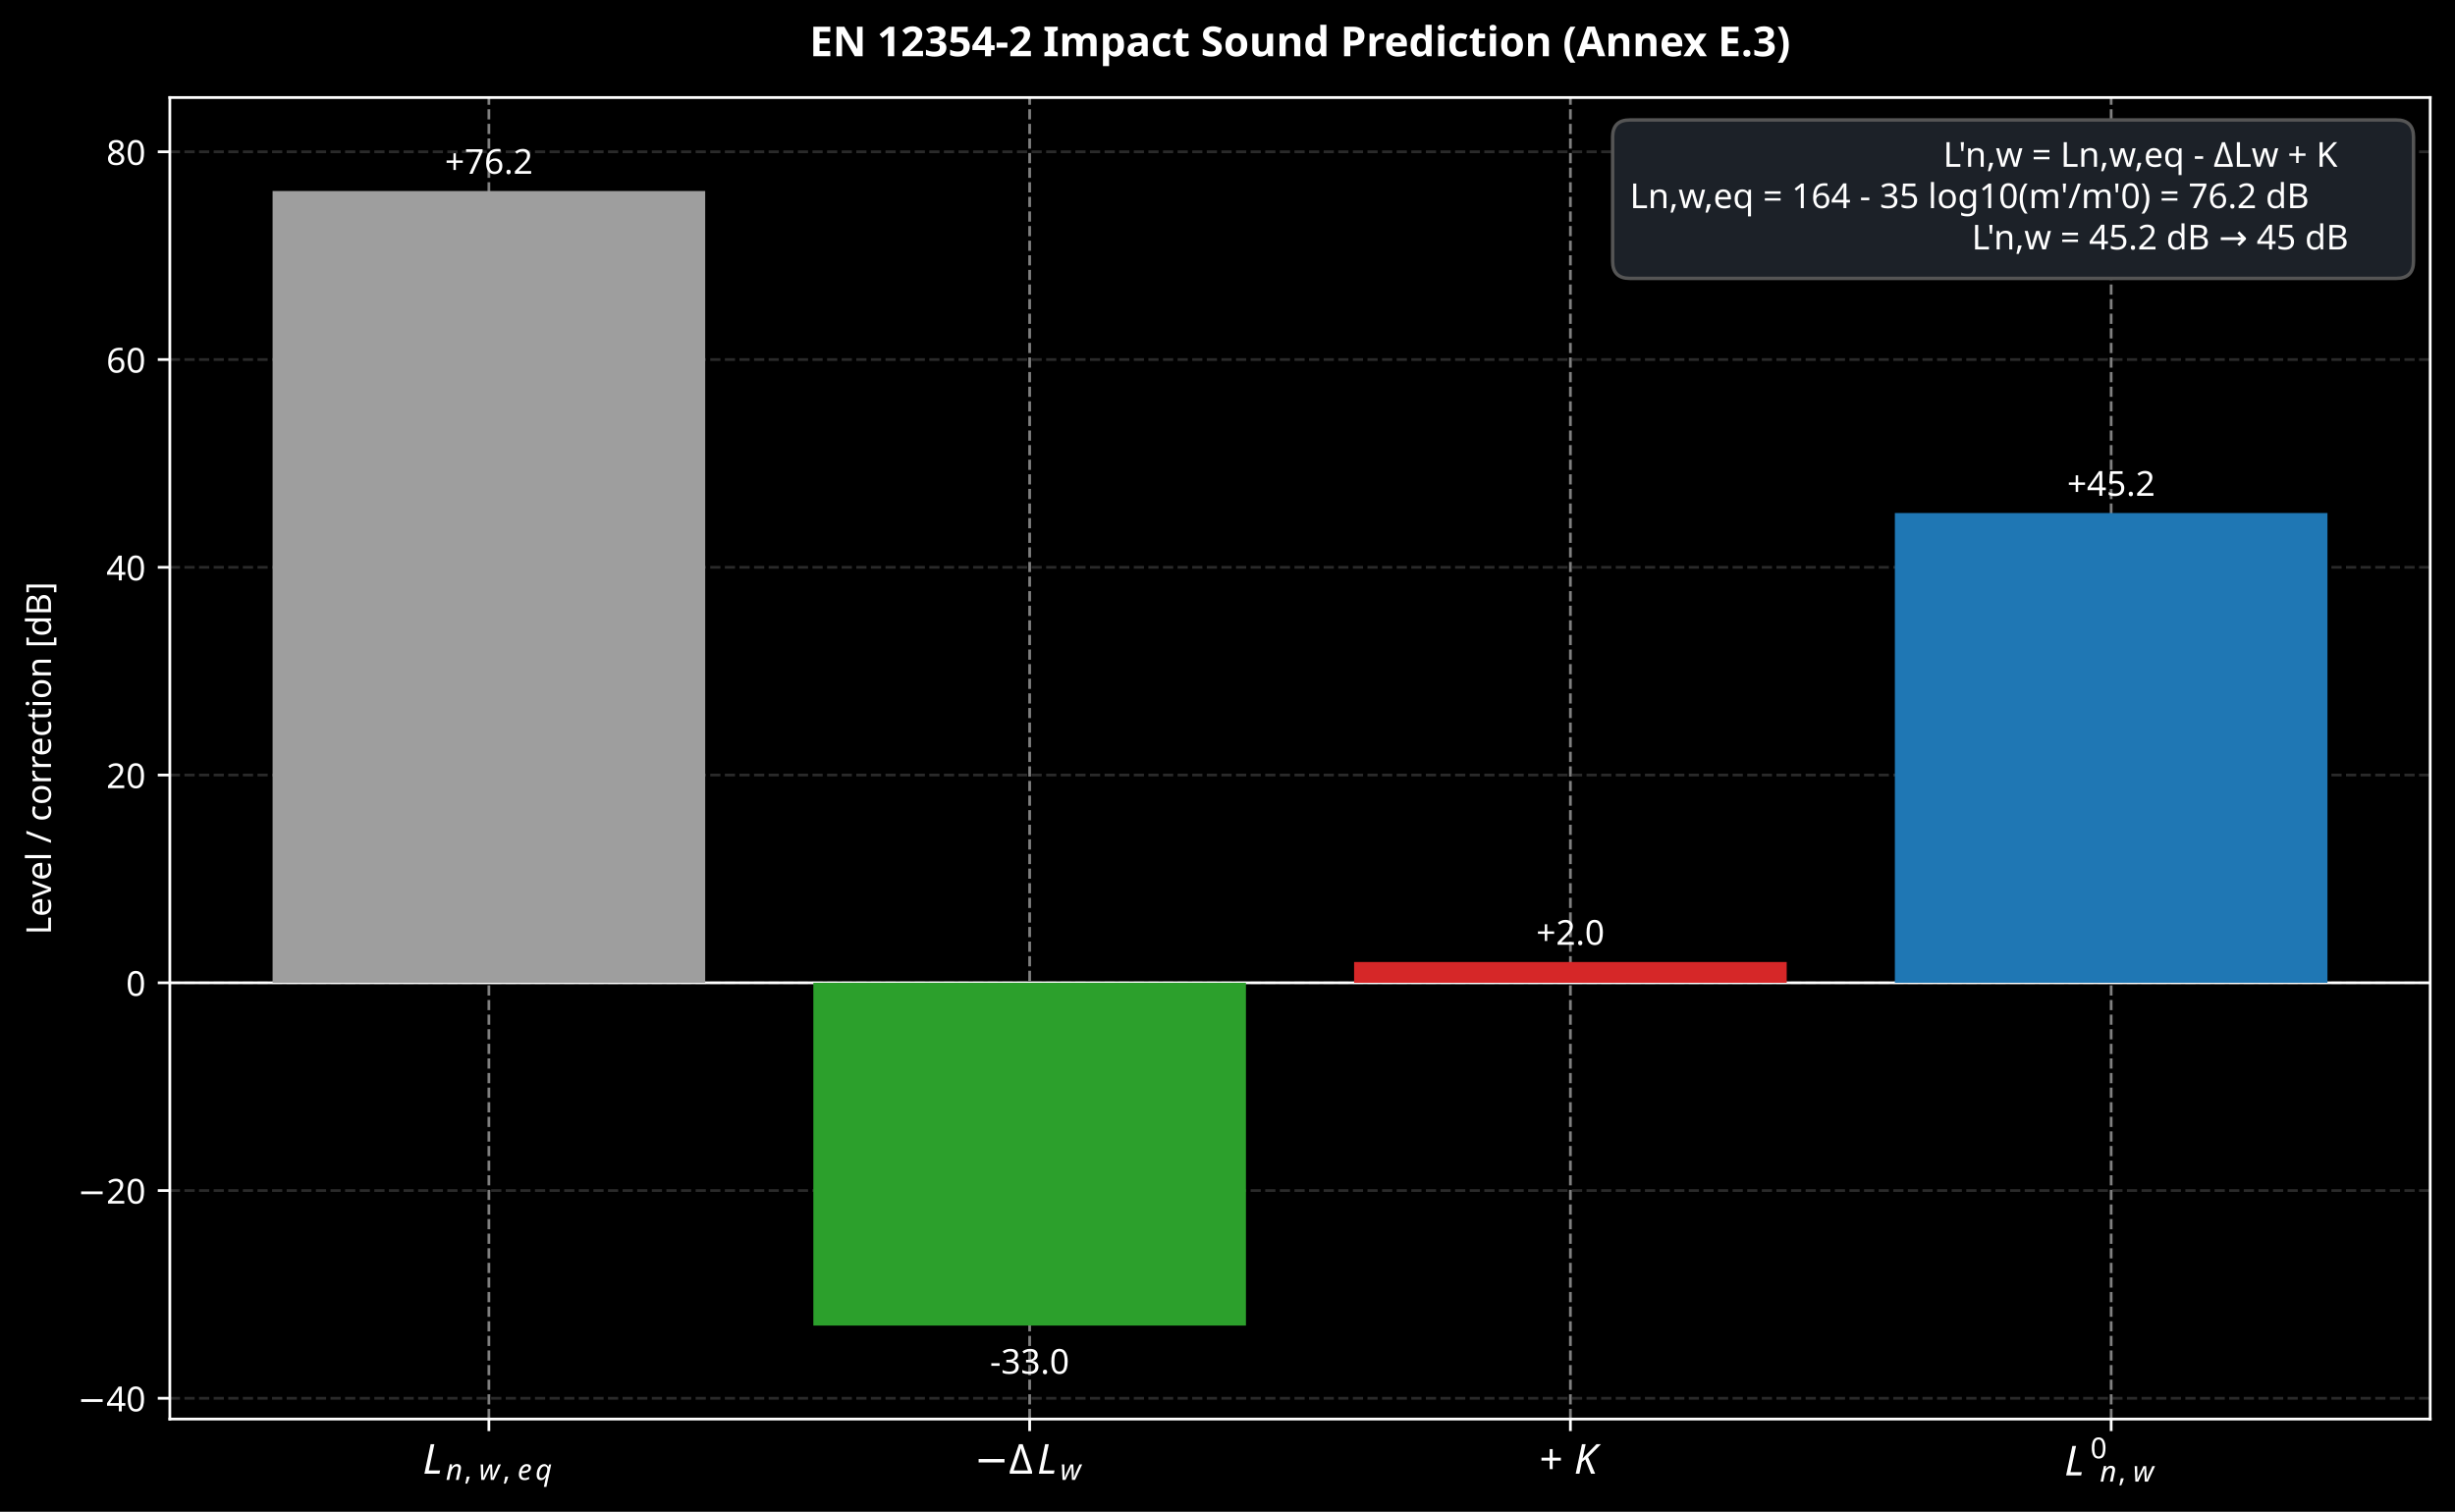
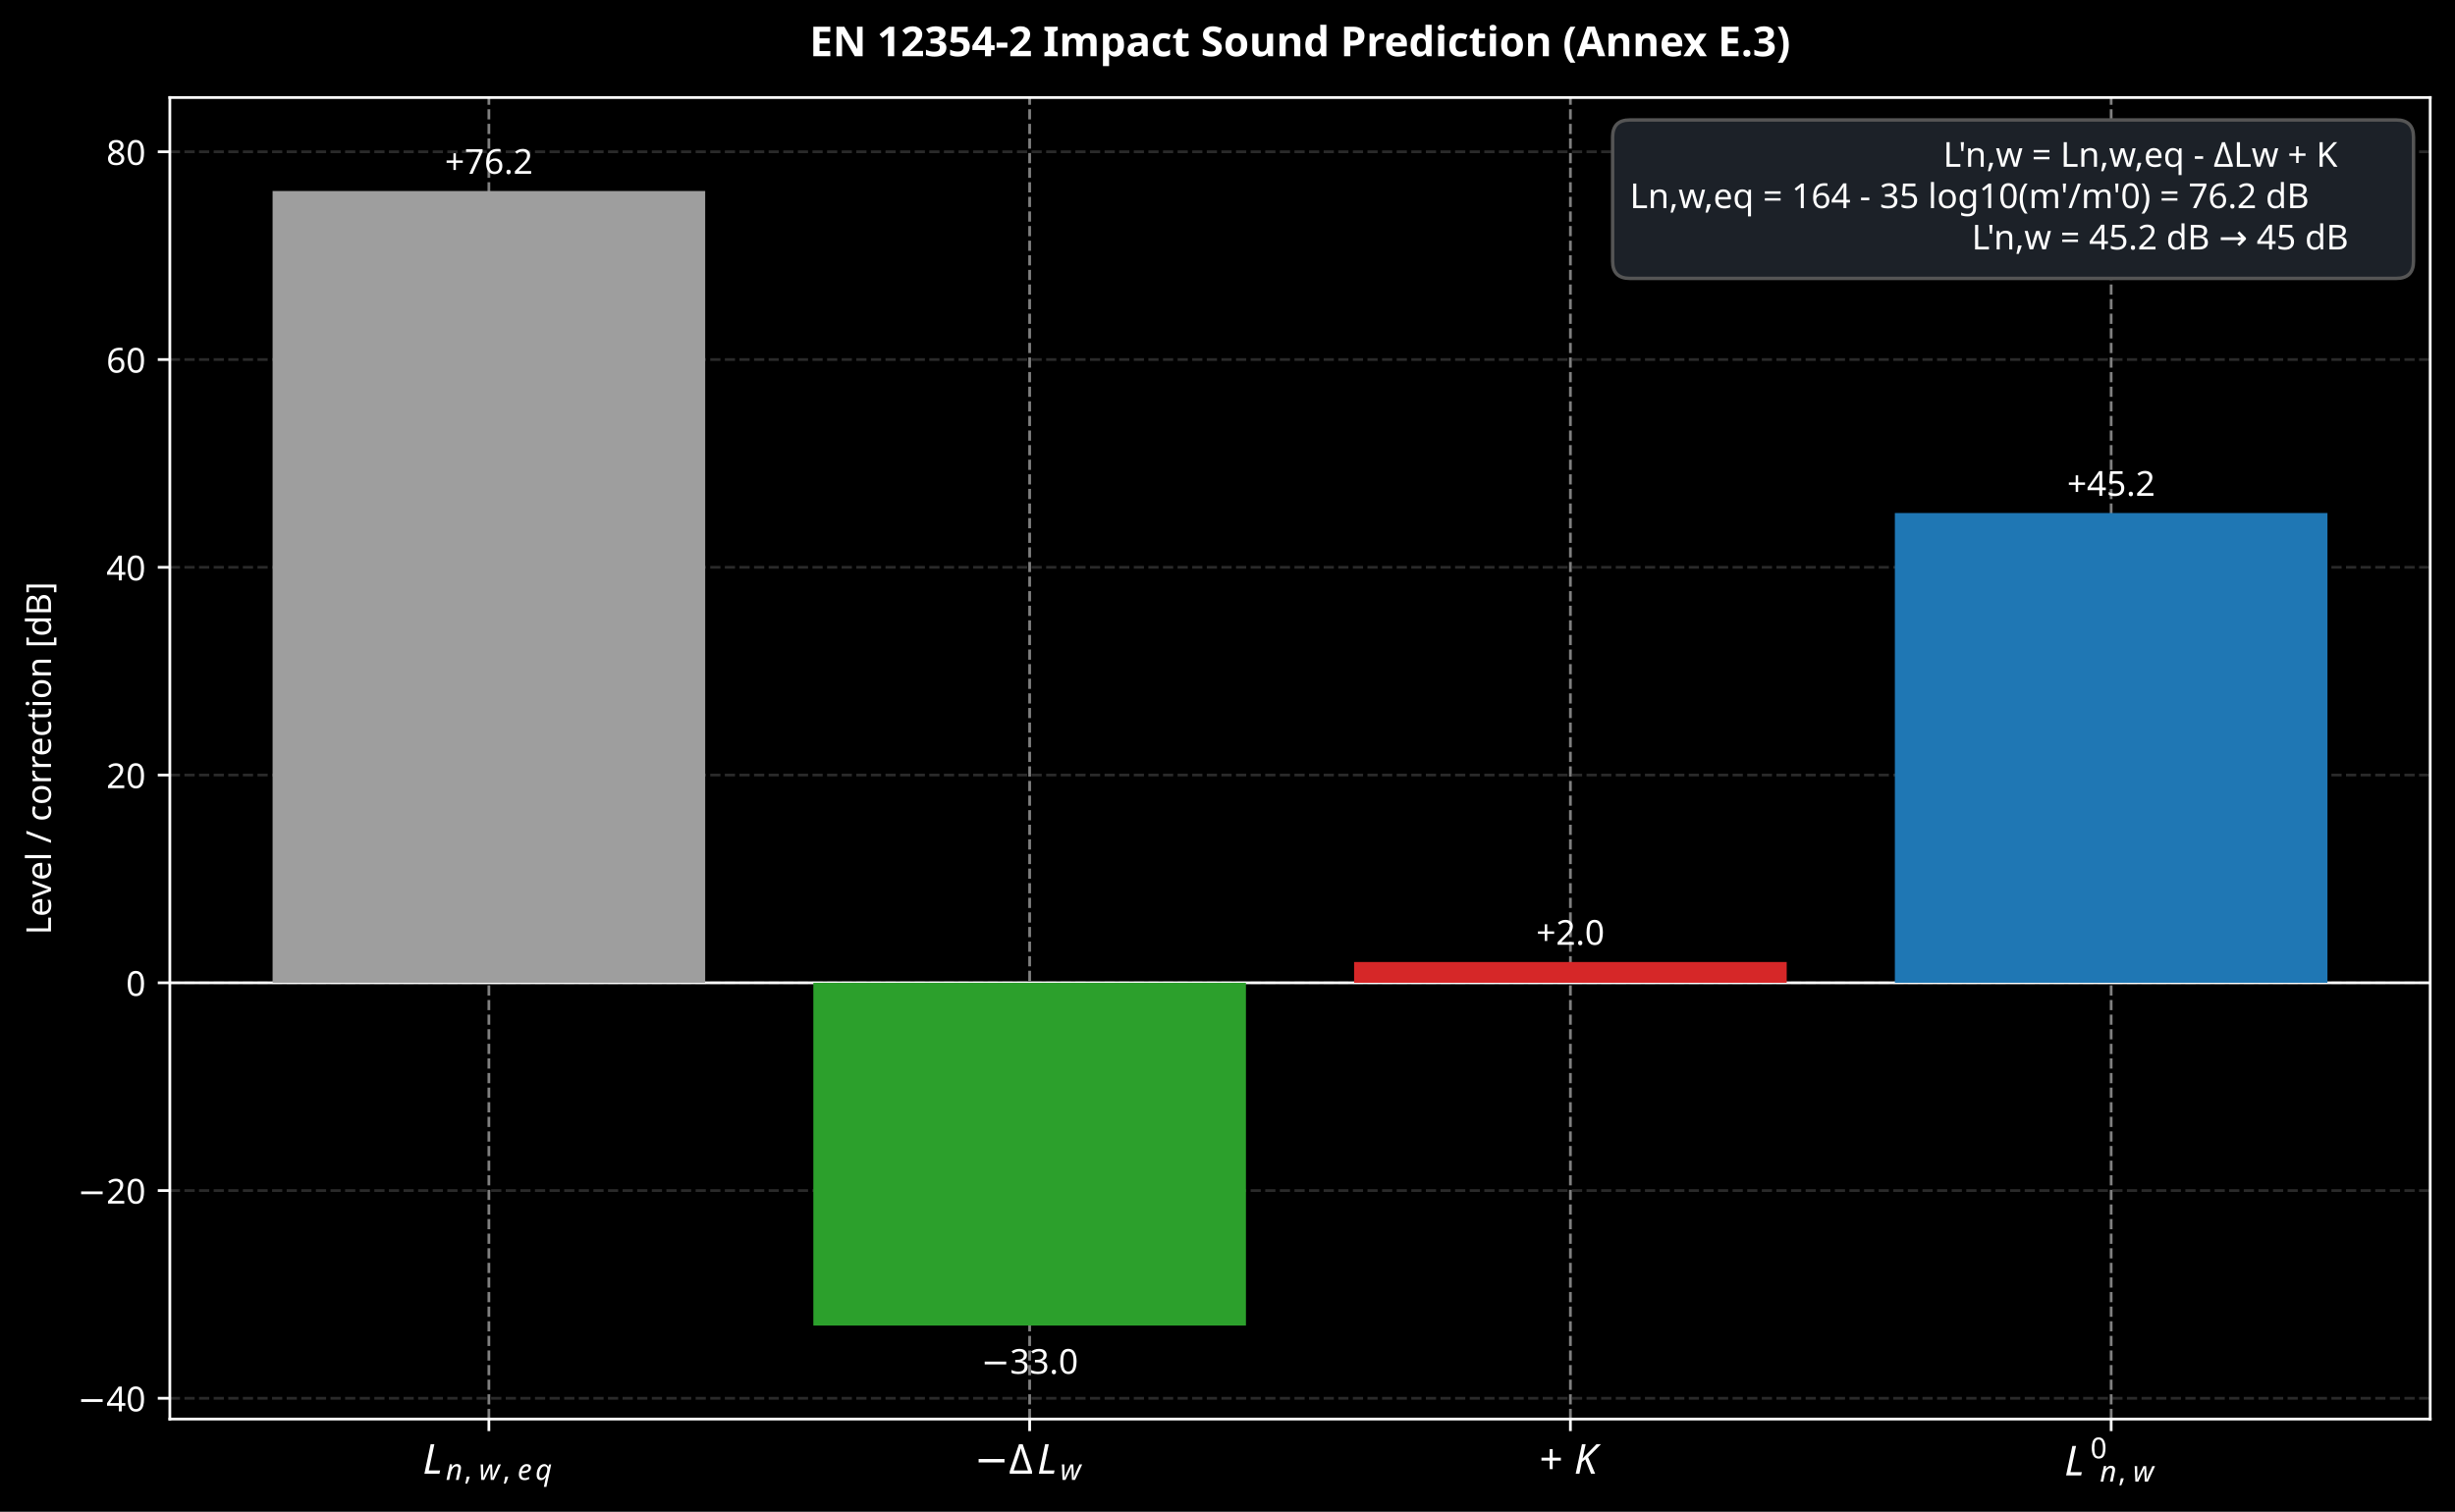
<svg xmlns="http://www.w3.org/2000/svg" xmlns:xlink="http://www.w3.org/1999/xlink" width="712.703pt" height="438.952pt" viewBox="0 0 712.703 438.952" version="1.1">
  <defs>
    <style type="text/css">*{stroke-linejoin: round; stroke-linecap: butt}</style>
  </defs>
  <g id="figure_1">
    <g id="patch_1">
      <path d="M 0 438.952  L 712.703 438.952  L 712.703 0  L 0 0  z " />
    </g>
    <g id="axes_1">
      <g id="patch_2">
        <path d="M 49.305 412.035  L 705.503 412.035  L 705.503 28.318  L 49.305 28.318  z " />
      </g>
      <g id="matplotlib.axis_1">
        <g id="xtick_1">
          <g id="line2d_1">
            <path d="M 141.927 412.035  L 141.927 28.318  " clip-path="url(#p29ae63e391)" style="fill: none; stroke-dasharray: 2.96,1.28; stroke-dashoffset: 0; stroke: #ffffff; stroke-opacity: 0.5; stroke-width: 0.8" />
          </g>
          <g id="line2d_2">
            <defs>
              <path id="m8d14ee1197" d="M 0 0  L 0 3.5  " style="stroke: #ffffff; stroke-width: 0.8" />
            </defs>
            <g>
              <use xlink:href="#m8d14ee1197" x="141.927" y="412.035" style="fill: #ffffff; stroke: #ffffff; stroke-width: 0.8" />
            </g>
          </g>
          <g id="text_1">
            <g style="fill: #ffffff" transform="translate(122.7267 428.1525)">
              <text>
                <tspan x="0" y="-0.25" style="font-style: oblique; font-size: 12px; font-family: sans-serif; fill: #ffffff">L</tspan>
                <tspan x="6.686" y="1.55" style="font-style: oblique; font-size: 8.4px; font-family: sans-serif; fill: #ffffff">n</tspan>
                <tspan x="16.316" y="1.55" style="font-style: oblique; font-size: 8.4px; font-family: sans-serif; fill: #ffffff">w</tspan>
                <tspan x="27.493" y="1.55" style="font-style: oblique; font-size: 8.4px; font-family: sans-serif; fill: #ffffff">e</tspan>
                <tspan x="32.661" y="1.55" style="font-style: oblique; font-size: 8.4px; font-family: sans-serif; fill: #ffffff">q</tspan>
                <tspan x="12.009" y="1.55" style="font-size: 8.4px; font-family: sans-serif; fill: #ffffff">,</tspan>
                <tspan x="23.186" y="1.55" style="font-size: 8.4px; font-family: sans-serif; fill: #ffffff">,</tspan>
              </text>
            </g>
          </g>
        </g>
        <g id="xtick_2">
          <g id="line2d_3">
            <path d="M 298.912 412.035  L 298.912 28.318  " clip-path="url(#p29ae63e391)" style="fill: none; stroke-dasharray: 2.96,1.28; stroke-dashoffset: 0; stroke: #ffffff; stroke-opacity: 0.5; stroke-width: 0.8" />
          </g>
          <g id="line2d_4">
            <g>
              <use xlink:href="#m8d14ee1197" x="298.912" y="412.035" style="fill: #ffffff; stroke: #ffffff; stroke-width: 0.8" />
            </g>
          </g>
          <g id="text_2">
            <g style="fill: #ffffff" transform="translate(282.8318 428.1525)">
              <text>
                <tspan x="0" y="-0.25" style="font-size: 12px; font-family: sans-serif; fill: #ffffff">−</tspan>
                <tspan x="10.055" y="-0.25" style="font-size: 12px; font-family: sans-serif; fill: #ffffff">Δ</tspan>
                <tspan x="18.264" y="-0.25" style="font-style: oblique; font-size: 12px; font-family: sans-serif; fill: #ffffff">L</tspan>
                <tspan x="24.949" y="1.55" style="font-style: oblique; font-size: 8.4px; font-family: sans-serif; fill: #ffffff">w</tspan>
              </text>
            </g>
          </g>
        </g>
        <g id="xtick_3">
          <g id="line2d_5">
            <path d="M 455.897 412.035  L 455.897 28.318  " clip-path="url(#p29ae63e391)" style="fill: none; stroke-dasharray: 2.96,1.28; stroke-dashoffset: 0; stroke: #ffffff; stroke-opacity: 0.5; stroke-width: 0.8" />
          </g>
          <g id="line2d_6">
            <g>
              <use xlink:href="#m8d14ee1197" x="455.897" y="412.035" style="fill: #ffffff; stroke: #ffffff; stroke-width: 0.8" />
            </g>
          </g>
          <g id="text_3">
            <g style="fill: #ffffff" transform="translate(446.8968 428.1525)">
              <text>
                <tspan x="0" y="-0.25" style="font-size: 12px; font-family: sans-serif; fill: #ffffff">+</tspan>
                <tspan x="10.055" y="-0.25" style="font-style: oblique; font-size: 12px; font-family: sans-serif; fill: #ffffff">K</tspan>
              </text>
            </g>
          </g>
        </g>
        <g id="xtick_4">
          <g id="line2d_7">
            <path d="M 612.882 412.035  L 612.882 28.318  " clip-path="url(#p29ae63e391)" style="fill: none; stroke-dasharray: 2.96,1.28; stroke-dashoffset: 0; stroke: #ffffff; stroke-opacity: 0.5; stroke-width: 0.8" />
          </g>
          <g id="line2d_8">
            <g>
              <use xlink:href="#m8d14ee1197" x="612.882" y="412.035" style="fill: #ffffff; stroke: #ffffff; stroke-width: 0.8" />
            </g>
          </g>
          <g id="text_4">
            <g style="fill: #ffffff" transform="translate(599.3219 428.7553)">
              <text>
                <tspan x="0" y="-0.352" style="font-style: oblique; font-size: 12px; font-family: sans-serif; fill: #ffffff">L</tspan>
                <tspan x="7.528" y="-5.308" style="font-size: 8.4px; font-family: sans-serif; fill: #ffffff">0</tspan>
                <tspan x="10.28" y="1.448" style="font-style: oblique; font-size: 8.4px; font-family: sans-serif; fill: #ffffff">n</tspan>
                <tspan x="19.91" y="1.448" style="font-style: oblique; font-size: 8.4px; font-family: sans-serif; fill: #ffffff">w</tspan>
                <tspan x="15.604" y="1.448" style="font-size: 8.4px; font-family: sans-serif; fill: #ffffff">,</tspan>
              </text>
            </g>
          </g>
        </g>
      </g>
      <g id="matplotlib.axis_2">
        <g id="ytick_1">
          <g id="line2d_9">
            <path d="M 49.305 406.003  L 705.503 406.003  " clip-path="url(#p29ae63e391)" style="fill: none; stroke-dasharray: 2.96,1.28; stroke-dashoffset: 0; stroke: #555555; stroke-opacity: 0.5; stroke-width: 0.8" />
          </g>
          <g id="line2d_10">
            <defs>
              <path id="m5e07181663" d="M 0 0  L -3.5 0  " style="stroke: #ffffff; stroke-width: 0.8" />
            </defs>
            <g>
              <use xlink:href="#m5e07181663" x="49.305" y="406.003" style="fill: #ffffff; stroke: #ffffff; stroke-width: 0.8" />
            </g>
          </g>
          <g id="text_5">
            <text style="font-size: 10px; font-family: sans-serif; text-anchor: end; fill: #ffffff" x="42.305" y="409.802" transform="rotate(-0 42.30547 409.802)">−40</text>
          </g>
        </g>
        <g id="ytick_2">
          <g id="line2d_11">
            <path d="M 49.305 345.682  L 705.503 345.682  " clip-path="url(#p29ae63e391)" style="fill: none; stroke-dasharray: 2.96,1.28; stroke-dashoffset: 0; stroke: #555555; stroke-opacity: 0.5; stroke-width: 0.8" />
          </g>
          <g id="line2d_12">
            <g>
              <use xlink:href="#m5e07181663" x="49.305" y="345.682" style="fill: #ffffff; stroke: #ffffff; stroke-width: 0.8" />
            </g>
          </g>
          <g id="text_6">
            <text style="font-size: 10px; font-family: sans-serif; text-anchor: end; fill: #ffffff" x="42.305" y="349.481" transform="rotate(-0 42.30547 349.481)">−20</text>
          </g>
        </g>
        <g id="ytick_3">
          <g id="line2d_13">
            <path d="M 49.305 285.361  L 705.503 285.361  " clip-path="url(#p29ae63e391)" style="fill: none; stroke-dasharray: 2.96,1.28; stroke-dashoffset: 0; stroke: #555555; stroke-opacity: 0.5; stroke-width: 0.8" />
          </g>
          <g id="line2d_14">
            <g>
              <use xlink:href="#m5e07181663" x="49.305" y="285.361" style="fill: #ffffff; stroke: #ffffff; stroke-width: 0.8" />
            </g>
          </g>
          <g id="text_7">
            <text style="font-size: 10px; font-family: sans-serif; text-anchor: end; fill: #ffffff" x="42.305" y="289.16" transform="rotate(-0 42.30547 289.16)">0</text>
          </g>
        </g>
        <g id="ytick_4">
          <g id="line2d_15">
            <path d="M 49.305 225.04  L 705.503 225.04  " clip-path="url(#p29ae63e391)" style="fill: none; stroke-dasharray: 2.96,1.28; stroke-dashoffset: 0; stroke: #555555; stroke-opacity: 0.5; stroke-width: 0.8" />
          </g>
          <g id="line2d_16">
            <g>
              <use xlink:href="#m5e07181663" x="49.305" y="225.04" style="fill: #ffffff; stroke: #ffffff; stroke-width: 0.8" />
            </g>
          </g>
          <g id="text_8">
            <text style="font-size: 10px; font-family: sans-serif; text-anchor: end; fill: #ffffff" x="42.305" y="228.839" transform="rotate(-0 42.30547 228.839)">20</text>
          </g>
        </g>
        <g id="ytick_5">
          <g id="line2d_17">
            <path d="M 49.305 164.719  L 705.503 164.719  " clip-path="url(#p29ae63e391)" style="fill: none; stroke-dasharray: 2.96,1.28; stroke-dashoffset: 0; stroke: #555555; stroke-opacity: 0.5; stroke-width: 0.8" />
          </g>
          <g id="line2d_18">
            <g>
              <use xlink:href="#m5e07181663" x="49.305" y="164.719" style="fill: #ffffff; stroke: #ffffff; stroke-width: 0.8" />
            </g>
          </g>
          <g id="text_9">
            <text style="font-size: 10px; font-family: sans-serif; text-anchor: end; fill: #ffffff" x="42.305" y="168.518" transform="rotate(-0 42.30547 168.518)">40</text>
          </g>
        </g>
        <g id="ytick_6">
          <g id="line2d_19">
            <path d="M 49.305 104.398  L 705.503 104.398  " clip-path="url(#p29ae63e391)" style="fill: none; stroke-dasharray: 2.96,1.28; stroke-dashoffset: 0; stroke: #555555; stroke-opacity: 0.5; stroke-width: 0.8" />
          </g>
          <g id="line2d_20">
            <g>
              <use xlink:href="#m5e07181663" x="49.305" y="104.398" style="fill: #ffffff; stroke: #ffffff; stroke-width: 0.8" />
            </g>
          </g>
          <g id="text_10">
            <text style="font-size: 10px; font-family: sans-serif; text-anchor: end; fill: #ffffff" x="42.305" y="108.197" transform="rotate(-0 42.30547 108.197)">60</text>
          </g>
        </g>
        <g id="ytick_7">
          <g id="line2d_21">
            <path d="M 49.305 44.077  L 705.503 44.077  " clip-path="url(#p29ae63e391)" style="fill: none; stroke-dasharray: 2.96,1.28; stroke-dashoffset: 0; stroke: #555555; stroke-opacity: 0.5; stroke-width: 0.8" />
          </g>
          <g id="line2d_22">
            <g>
              <use xlink:href="#m5e07181663" x="49.305" y="44.077" style="fill: #ffffff; stroke: #ffffff; stroke-width: 0.8" />
            </g>
          </g>
          <g id="text_11">
            <text style="font-size: 10px; font-family: sans-serif; text-anchor: end; fill: #ffffff" x="42.305" y="47.876" transform="rotate(-0 42.30547 47.87595)">80</text>
          </g>
        </g>
        <g id="text_12">
          <text style="font-size: 10px; font-family: sans-serif; text-anchor: middle; fill: #ffffff" x="14.798" y="220.177" transform="rotate(-90 14.79844 220.1767)">Level / correction [dB]</text>
        </g>
      </g>
      <g id="line2d_23">
        <path d="M 49.305 285.361  L 705.503 285.361  " clip-path="url(#p29ae63e391)" style="fill: none; stroke: #ffffff; stroke-width: 0.8; stroke-linecap: square" />
      </g>
      <g id="patch_3">
        <path d="M 49.305 412.035  L 49.305 28.318  " style="fill: none; stroke: #ffffff; stroke-width: 0.8; stroke-linejoin: miter; stroke-linecap: square" />
      </g>
      <g id="patch_4">
        <path d="M 705.503 412.035  L 705.503 28.318  " style="fill: none; stroke: #ffffff; stroke-width: 0.8; stroke-linejoin: miter; stroke-linecap: square" />
      </g>
      <g id="patch_5">
        <path d="M 49.305 412.035  L 705.503 412.035  " style="fill: none; stroke: #ffffff; stroke-width: 0.8; stroke-linejoin: miter; stroke-linecap: square" />
      </g>
      <g id="patch_6">
        <path d="M 49.305 28.318  L 705.503 28.318  " style="fill: none; stroke: #ffffff; stroke-width: 0.8; stroke-linejoin: miter; stroke-linecap: square" />
      </g>
      <g id="text_13">
        <text style="font-size: 10px; font-family: sans-serif; text-anchor: middle; fill: #ffffff" x="141.927" y="50.463" transform="rotate(-0 141.9267 50.46258)">+76.2</text>
      </g>
      <g id="text_14">
-         <text style="font-size: 10px; font-family: sans-serif; text-anchor: middle; fill: #ffffff" x="298.912" y="398.891" transform="rotate(-0 298.9118 398.8909)">-33.0</text>
+         <text style="font-size: 10px; font-family: sans-serif; text-anchor: middle; fill: #ffffff" x="298.912" y="398.891" transform="rotate(-0 298.9118 398.8909)">−33.0</text>
      </g>
      <g id="text_15">
        <text style="font-size: 10px; font-family: sans-serif; text-anchor: middle; fill: #ffffff" x="455.897" y="274.329" transform="rotate(-0 455.8968 274.3291)">+2.0</text>
      </g>
      <g id="text_16">
        <text style="font-size: 10px; font-family: sans-serif; text-anchor: middle; fill: #ffffff" x="612.882" y="143.96" transform="rotate(-0 612.8819 143.9602)">+45.2</text>
      </g>
      <g id="text_17">
        <g id="patch_7">
          <path d="M 473.152 80.837  L 695.66 80.837  Q 700.66 80.837 700.66 75.837  L 700.66 39.83  Q 700.66 34.83 695.66 34.83  L 473.152 34.83  Q 468.152 34.83 468.152 39.83  L 468.152 75.837  Q 468.152 80.837 473.152 80.837  z " style="fill: #1c2128; stroke: #555555; stroke-linejoin: miter" />
        </g>
        <text style="font-size: 10px; font-family: sans-serif; fill: #ffffff" transform="translate(564.1164 48.42827)">L'n,w = Ln,w,eq - ΔLw + K</text>
        <text style="font-size: 10px; font-family: sans-serif; fill: #ffffff" transform="translate(473.1523 60.43101)">Ln,w,eq = 164 - 35 log10(m'/m'0) = 76.2 dB</text>
        <text style="font-size: 10px; font-family: sans-serif; fill: #ffffff" transform="translate(572.4086 72.43374)">L'n,w = 45.2 dB → 45 dB</text>
      </g>
      <g id="text_18">
        <text style="font-weight: 700; font-size: 12px; font-family: sans-serif; text-anchor: middle; fill: #ffffff" x="377.404" y="16.318" transform="rotate(-0 377.4043 16.31812)">EN 12354-2 Impact Sound Prediction (Annex E.3)</text>
      </g>
      <g id="patch_8">
        <path d="M 79.133 285.361  L 204.721 285.361  L 204.721 55.463  L 79.133 55.463  z " clip-path="url(#p29ae63e391)" style="fill: #9e9e9e" />
      </g>
      <g id="patch_9">
        <path d="M 236.118 285.361  L 361.706 285.361  L 361.706 384.891  L 236.118 384.891  z " clip-path="url(#p29ae63e391)" style="fill: #2ca02c" />
      </g>
      <g id="patch_10">
        <path d="M 393.103 285.361  L 518.691 285.361  L 518.691 279.329  L 393.103 279.329  z " clip-path="url(#p29ae63e391)" style="fill: #d62728" />
      </g>
      <g id="patch_11">
        <path d="M 550.088 285.361  L 675.676 285.361  L 675.676 148.96  L 550.088 148.96  z " clip-path="url(#p29ae63e391)" style="fill: #1f77b4" />
      </g>
    </g>
  </g>
  <defs>
    <clipPath id="p29ae63e391">
      <rect x="49.305" y="28.318" width="656.198" height="383.717" />
    </clipPath>
  </defs>
</svg>
